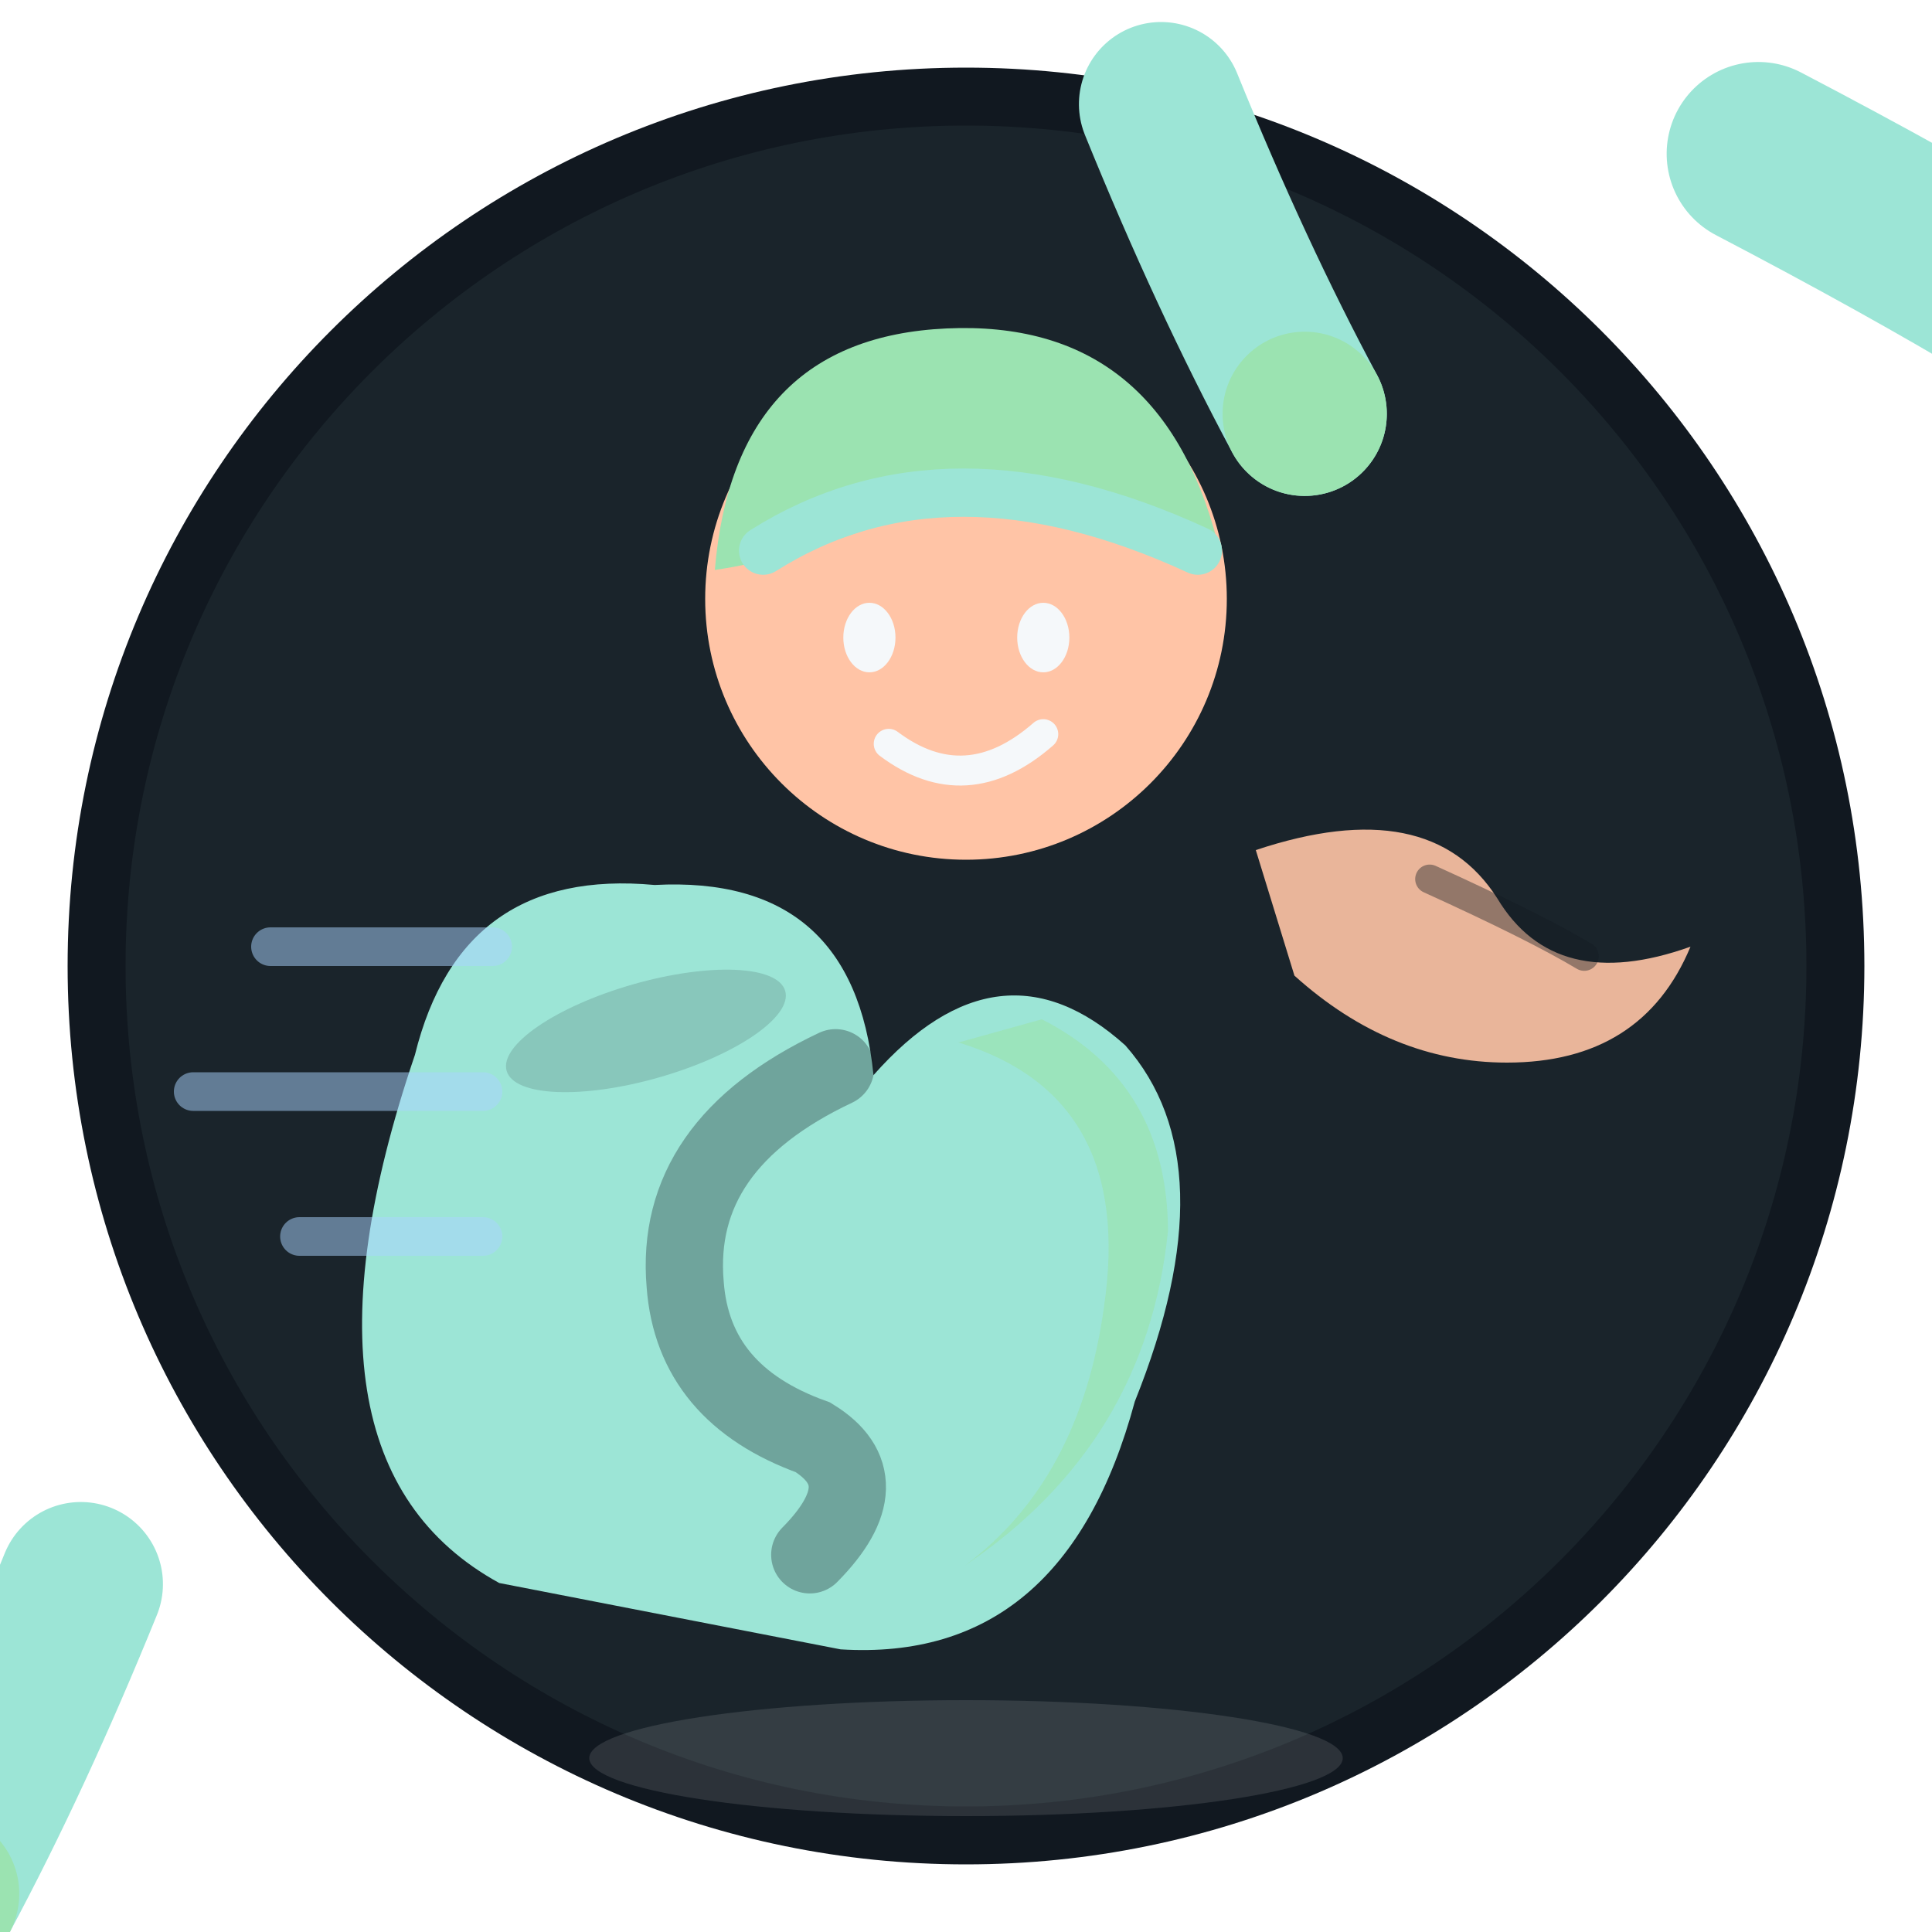
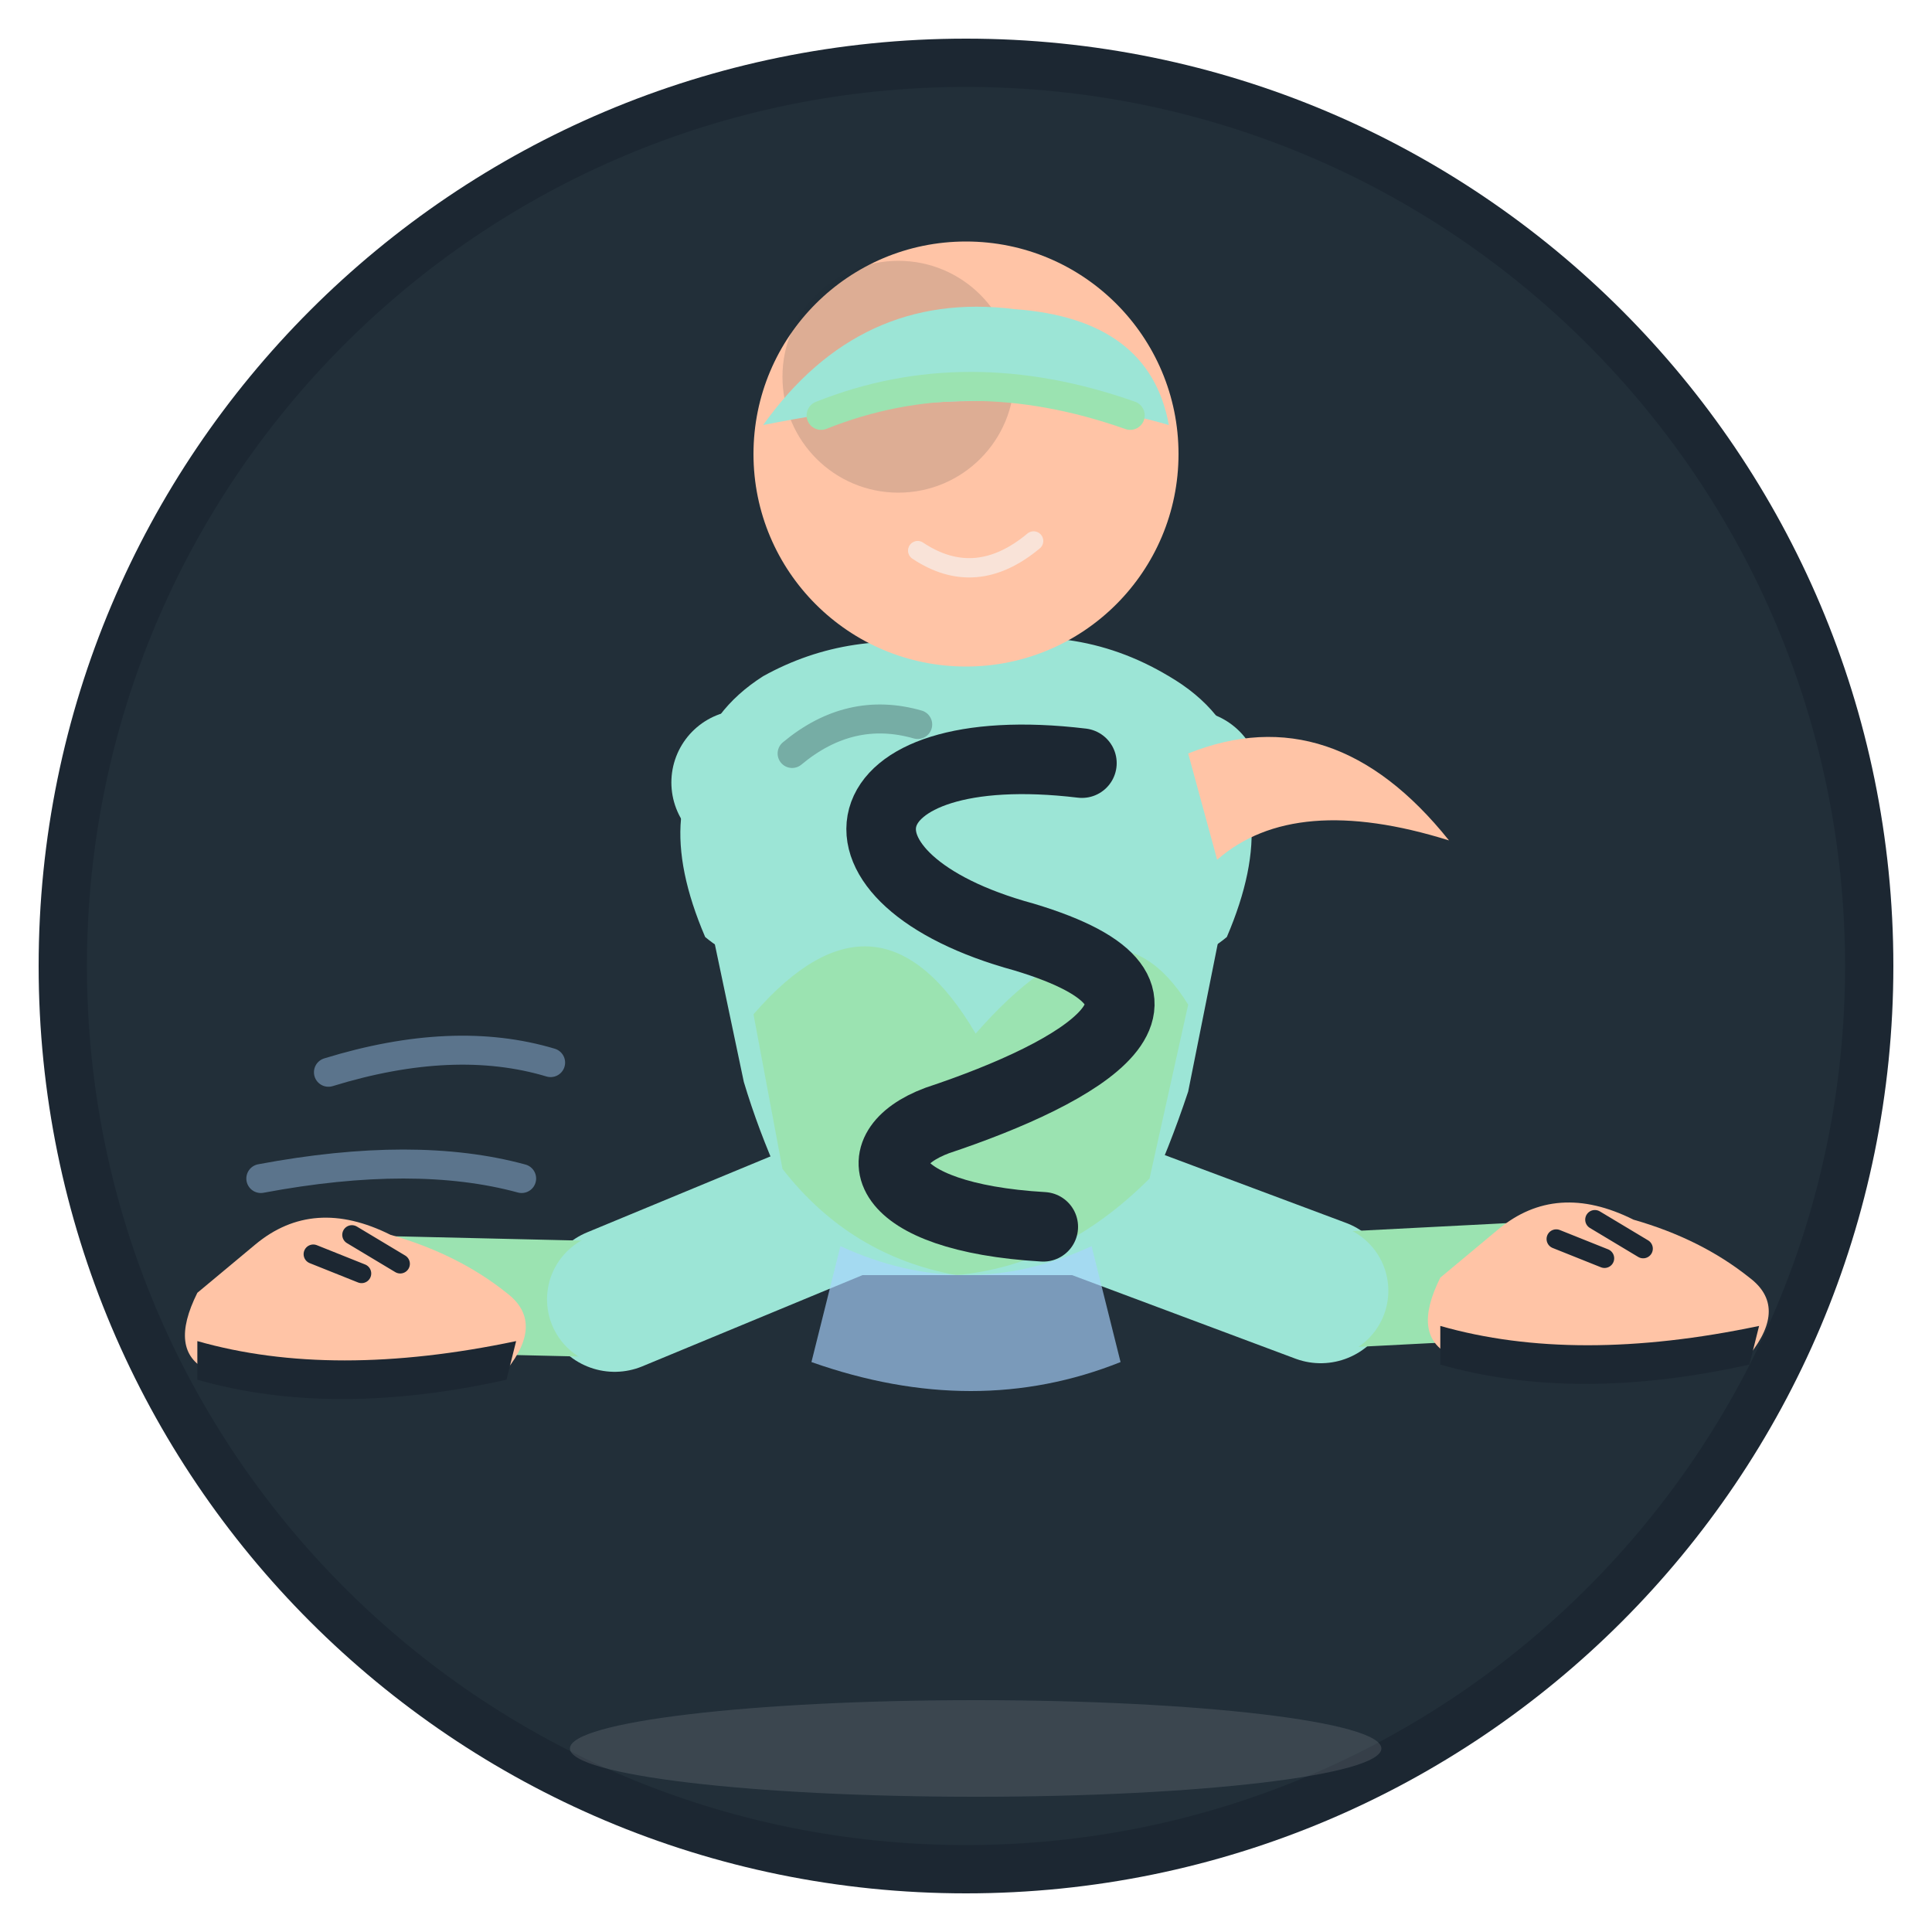
- <svg xmlns="http://www.w3.org/2000/svg" viewBox="0 0 200 200" width="96" height="96" data-pose="run" data-theme="dark">
-   <g class="m-plate">
-     <circle cx="100" cy="100" r="93" fill="#111820" />
-     <circle cx="100" cy="100" r="87" fill="#9CE5D6" opacity=".065" />
+ <svg xmlns="http://www.w3.org/2000/svg" viewBox="0 0 200 200" width="96" height="96" class="trail-athlete-v3" data-pose="run">
+   <circle cx="100" cy="100" r="96" fill="#1C2732" />
+   <circle cx="100" cy="100" r="91" fill="#9CE5D6" opacity=".045" />
+   <g class="m-shadow">
+     <ellipse cx="101" cy="181" rx="42" ry="5" fill="#F5F8FA" opacity=".12" />
  </g>
-   <ellipse class="m-shadow" cx="100" cy="182" rx="39" ry="6" fill="#F5F8FA" opacity=".12" />
-   <g class="m-character">
-     <g class="m-leg-a" style="transform-origin:85px 142px;transform:rotate(46deg)">
-       <path d="M85 142 Q80 159 77 172" fill="none" stroke="#9CE5D6" stroke-width="19" stroke-linecap="round" />
-       <path d="M64 172 Q72 166 83 174 Q83 182 66 182 Q58 180 64 172Z" fill="#FFC4A6" />
-       <path d="M68 178 h12" stroke="#111820" stroke-width="2.5" stroke-linecap="round" opacity=".65" />
-     </g>
-     <g class="m-leg-b" style="transform-origin:115px 142px;transform:rotate(-46deg)">
-       <path d="M115 142 Q120 159 123 172" fill="none" stroke="#9CE5D6" stroke-width="19" stroke-linecap="round" />
-       <path d="M111 172 Q123 166 135 174 Q135 182 113 182 Q109 180 111 172Z" fill="#FFC4A6" />
-       <path d="M115 178 h12" stroke="#111820" stroke-width="2.5" stroke-linecap="round" opacity=".65" />
-     </g>
-     <g class="m-arm-a" style="transform-origin:69px 99px;transform:rotate(-50deg)">
-       <path d="M69 99 Q60 116 54 131" fill="none" stroke="#9CE5D6" stroke-width="17" stroke-linecap="round" />
-       <circle cx="54" cy="131" r="8.5" fill="#9BE3B1" />
-     </g>
-     <g class="m-arm-b" style="transform-origin:131px 99px;transform:rotate(50deg)">
-       <path d="M131 99 Q140 116 146 131" fill="none" stroke="#9CE5D6" stroke-width="17" stroke-linecap="round" />
-       <circle cx="146" cy="131" r="8.5" fill="#9BE3B1" />
-     </g>
-     <g class="m-torso" style="transform-origin:100px 118px;transform:rotate(11deg)">
-       <path d="M63 99 Q64 79 84 77 Q104 72 110 92 Q120 75 135 84 Q148 94 143 120 Q141 148 118 151 L82 151 Q57 143 63 99Z" fill="#9CE5D6" />
-       <path d="M106 92 Q91 103 95 117 Q98 128 111 130 Q119 133 113 142" fill="none" stroke="#111820" stroke-width="8" stroke-linecap="round" opacity=".32" />
-       <path d="M118 87 Q137 89 138 111 Q139 129 129 140 Q145 124 143 102 Q140 87 126 83Z" fill="#9BE3B1" opacity=".72" />
-       <ellipse cx="86" cy="92" rx="15" ry="5" fill="#111820" opacity=".15" transform="rotate(-27 86 92)" />
-     </g>
-     <g class="m-ribbon" style="transform-origin:130px 86px">
-       <path d="M130 88 Q148 82 155 93 Q161 103 175 98 Q170 110 156 110 Q144 110 134 101Z" fill="#FFC4A6" opacity=".9" />
-       <path d="M148 91 Q159 96 164 99" fill="none" stroke="#111820" stroke-width="3" opacity=".4" stroke-linecap="round" />
-     </g>
-     <g class="m-head" style="transform-origin:100px 62px">
-       <circle cx="100" cy="62" r="27" fill="#FFC4A6" />
-       <path d="M74 59 Q76 35 98 34 Q120 33 126 56 Q109 47 92 54 Q81 58 74 59Z" fill="#9BE3B1" />
-       <path d="M79 57 Q98 45 124 57" fill="none" stroke="#9CE5D6" stroke-width="5" stroke-linecap="round" />
-       <ellipse cx="90" cy="66" rx="2.7" ry="3.6" fill="#F5F8FA" />
-       <ellipse cx="108" cy="66" rx="2.7" ry="3.6" fill="#F5F8FA" />
-       <path d="M92 77 Q100 83 108 76" fill="none" stroke="#F5F8FA" stroke-width="3.1" stroke-linecap="round" />
-     </g>
-     <g class="m-streaks" opacity="1">
-       <path d="M28 98 h23 M20 113 h30 M31 128 h19" stroke="#A9D4FF" stroke-width="4" stroke-linecap="round" opacity=".5" />
+   <g class="m-leg-a">
+     <path d="M89.00 124.00 Q76.32 129.26 63.63 134.51" fill="none" stroke="#9CE5D6" stroke-width="15" stroke-linecap="round" />
+     <path d="M63.63 134.51 Q49.03 134.17 34.43 133.83" fill="none" stroke="#9BE3B1" stroke-width="12" stroke-linecap="round" />
+     <circle cx="63.63" cy="134.51" r="7" fill="#9CE5D6" />
+     <g transform="translate(34.43 133.83)">
+       <path d="M-8 -5 Q-2 -10 6 -6 Q13 -4 18 0 Q22 3 18 8 L-13 8 Q-17 6 -14 0Z" fill="#FFC4A6" />
+       <path d="M-14 5 Q0 9 19 5 L18 9 Q0 13 -14 9Z" fill="#1C2732" />
+       <path d="M-2 -4 L3 -2 M2 -6 L7 -3" stroke="#1C2732" stroke-width="2" stroke-linecap="round" />
    </g>
  </g>
+   <g class="m-leg-b">
+     <path d="M111.00 124.00 Q123.86 128.81 136.72 133.62" fill="none" stroke="#9CE5D6" stroke-width="15" stroke-linecap="round" />
+     <path d="M136.72 133.62 Q149.91 132.94 163.10 132.26" fill="none" stroke="#9BE3B1" stroke-width="12" stroke-linecap="round" />
+     <circle cx="136.72" cy="133.62" r="7" fill="#9CE5D6" />
+     <g transform="translate(163.10 132.26)">
+       <path d="M-8 -5 Q-2 -10 6 -6 Q13 -4 18 0 Q22 3 18 8 L-13 8 Q-17 6 -14 0Z" fill="#FFC4A6" />
+       <path d="M-14 5 Q0 9 19 5 L18 9 Q0 13 -14 9Z" fill="#1C2732" />
+       <path d="M-2 -4 L3 -2 M2 -6 L7 -3" stroke="#1C2732" stroke-width="2" stroke-linecap="round" />
+     </g>
+   </g>
+   <g class="m-arm-a">
+     <path d="M77.00 81.00 Q84.22 91.54 91.44 102.08" fill="none" stroke="#9CE5D6" stroke-width="15" stroke-linecap="round" />
+     <path d="M91.44 102.08 Q99.08 99.71 106.72 97.34" fill="none" stroke="#9BE3B1" stroke-width="12" stroke-linecap="round" />
+     <circle cx="106.72" cy="97.34" r="6.5" fill="#FFC4A6" />
+   </g>
+   <g class="m-arm-b">
+     <path d="M123.00 81.00 Q116.15 91.79 109.30 102.57" fill="none" stroke="#9CE5D6" stroke-width="15" stroke-linecap="round" />
+     <path d="M109.30 102.57 Q101.69 100.54 94.08 98.51" fill="none" stroke="#9BE3B1" stroke-width="12" stroke-linecap="round" />
+     <circle cx="94.08" cy="98.51" r="6.5" fill="#FFC4A6" />
+   </g>
+   <g class="m-torso">
+     <path d="M79 70 Q88 65 99 67 Q111 64 121 70 Q133 77 127 93 L123 113 Q119 125 114 132 L86 132 Q80 122 77 112 L73 93 Q68 77 79 70Z" fill="#9CE5D6" />
+     <path d="M75 76 Q67 83 73 97 Q79 102 84 96 L84 76Z M125 76 Q133 83 127 97 Q121 102 116 96 L116 76Z" fill="#9CE5D6" />
+     <path d="M78 105 Q91 90 101 107 Q115 91 123 104 L119 122 Q110 131 99 132 Q88 130 81 121Z" fill="#9BE3B1" />
+     <path d="M112 79 C87 76 84 91 106 97 C126 103 112 111 97 116 C89 119 91 126 108 127" fill="none" stroke="#1C2732" stroke-width="7.2" stroke-linecap="round" />
+     <path d="M87 129 Q100 135 113 129 L116 141 Q101 147 84 141Z" fill="#A9D4FF" opacity=".65" />
+     <path d="M82 78 Q88 73 95 75" fill="none" stroke="#1C2732" stroke-width="3" opacity=".3" stroke-linecap="round" />
+   </g>
+   <path d="M93 70 L93 63 Q100 59 107 63 L107 70Z" fill="#9CE5D6" />
+   <g class="m-head">
+     <circle cx="100" cy="47" r="22" fill="#FFC4A6" />
+     <circle cx="93" cy="39" r="12" fill="#1C2732" opacity=".15" />
+     <path d="M79 44 Q89 30 105 32 Q119 33 121 44 Q104 39 79 44Z" fill="#9CE5D6" />
+     <path d="M85 43 Q100 37 117 43" fill="none" stroke="#9BE3B1" stroke-width="3" stroke-linecap="round" />
+     <path d="M95 57 Q101 61 107 56" fill="none" stroke="#F5F8FA" stroke-width="2" opacity=".6" stroke-linecap="round" />
+   </g>
+   <g class="m-ribbon">
+     <path d="M123 78 Q138 72 150 87 Q134 82 126 89Z" fill="#FFC4A6" />
+   </g>
+   <g class="m-streaks">
+     <path d="M34 111 Q47 107 57 110 M27 122 Q43 119 54 122" fill="none" stroke="#A9D4FF" stroke-width="3" opacity=".42" stroke-linecap="round" />
+   </g>
</svg>
